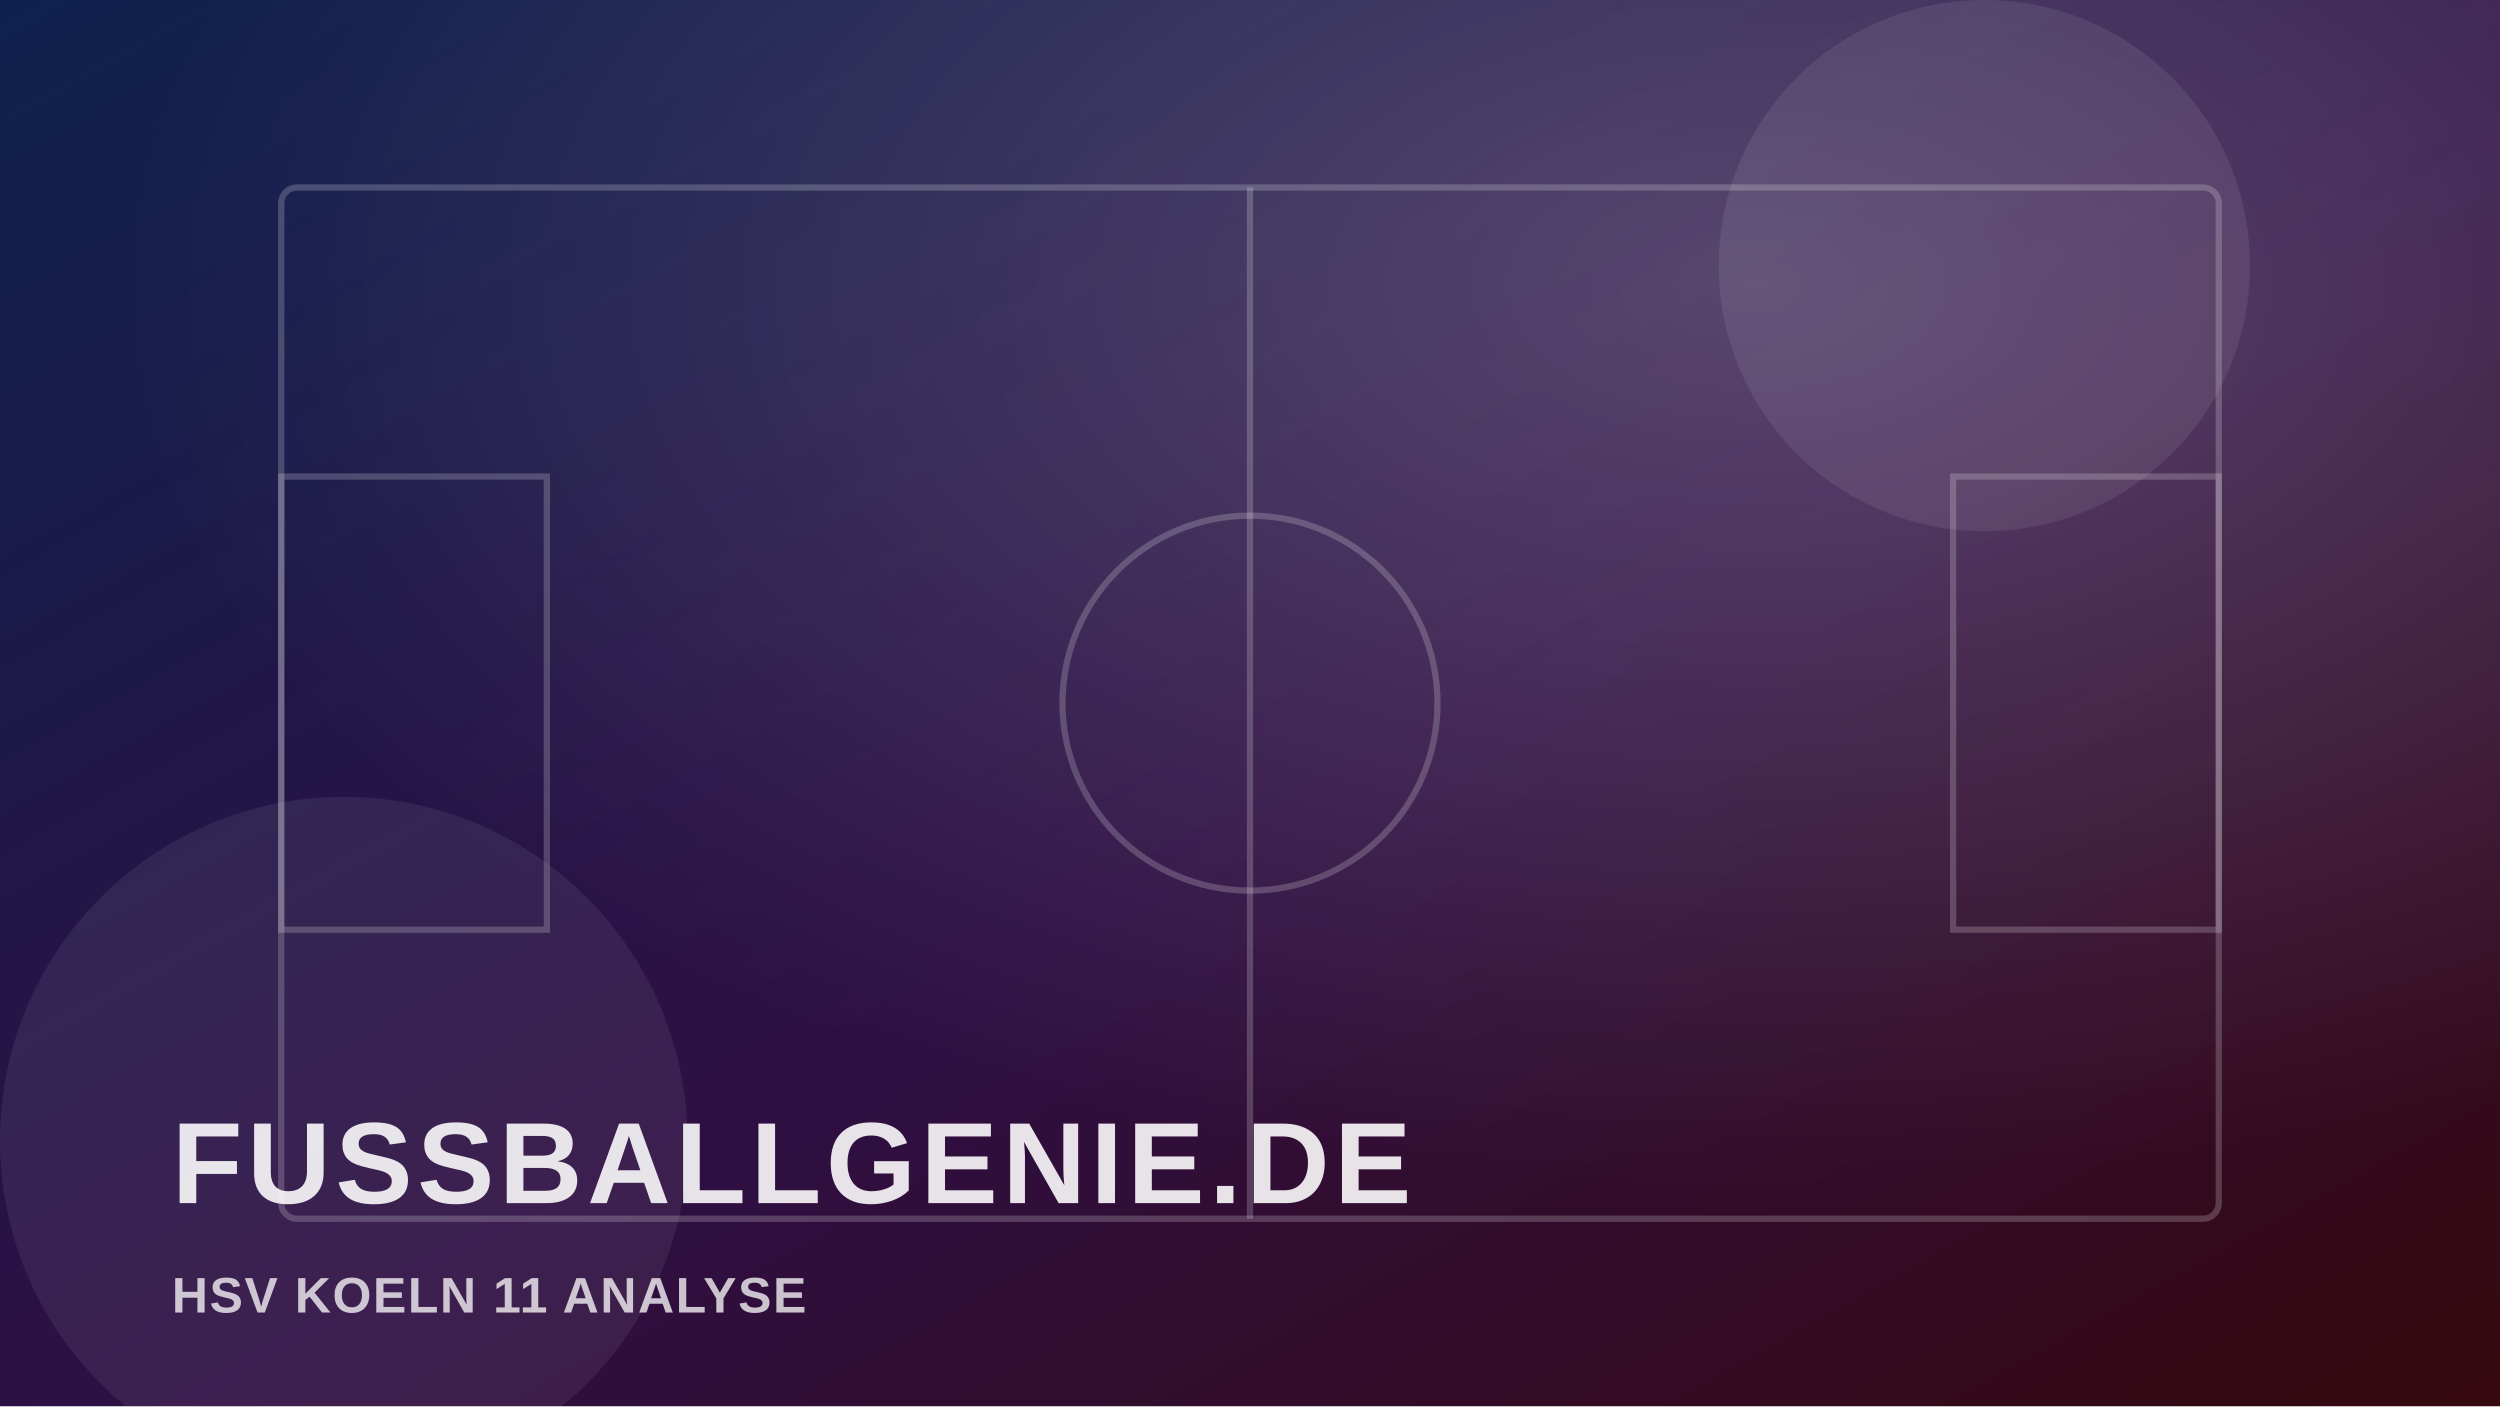
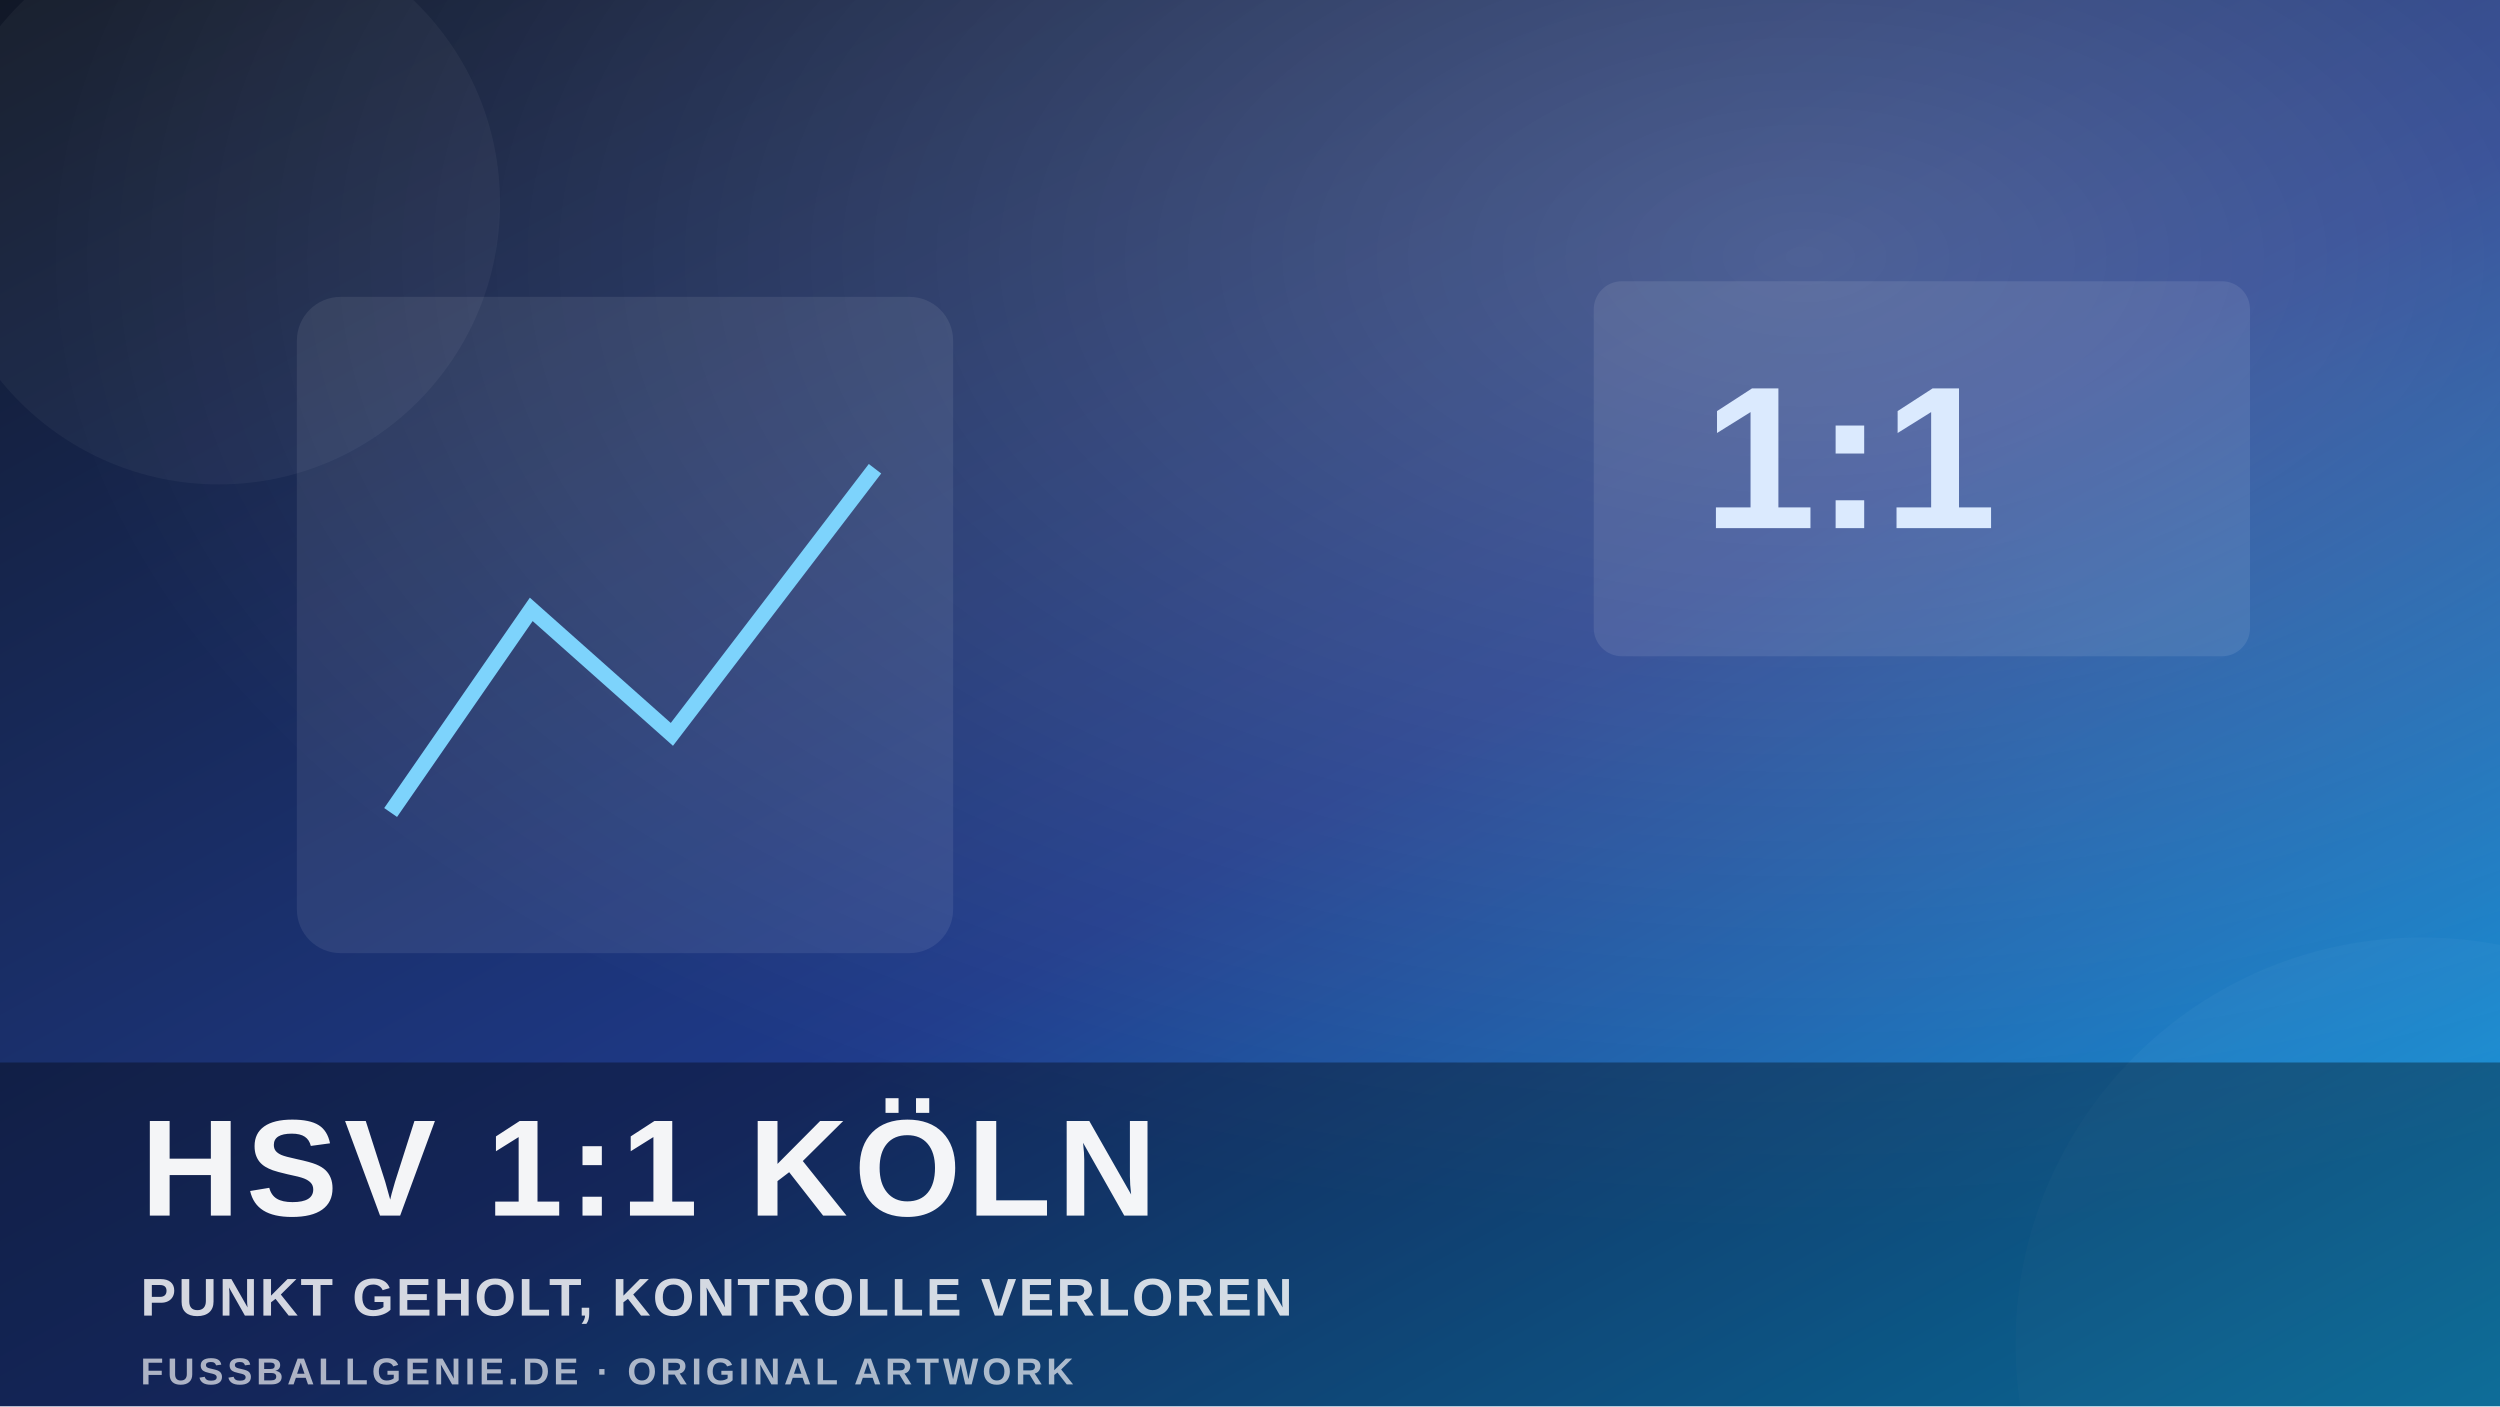
- <svg xmlns="http://www.w3.org/2000/svg" width="1600" height="900" viewBox="0 0 1600 900" role="img" aria-label="HSV KOELN 11 ANALYSE">
+ <svg xmlns="http://www.w3.org/2000/svg" width="1600" height="900" viewBox="0 0 1600 900" role="img" aria-label="HSV 1:1 KÖLN">
  <defs>
-     <linearGradient id="g" x1="0" y1="0" x2="1" y2="1">
-       <stop offset="0%" stop-color="hsl(222,70%,18%)" />
-       <stop offset="55%" stop-color="hsl(277,64%,16%)" />
-       <stop offset="100%" stop-color="hsl(352,72%,12%)" />
+     <linearGradient id="bg" x1="0" y1="0" x2="1" y2="1">
+       <stop offset="0%" stop-color="#111827" />
+       <stop offset="55%" stop-color="#1e3a8a" />
+       <stop offset="100%" stop-color="#0ea5e9" />
    </linearGradient>
-     <radialGradient id="r" cx="70%" cy="20%" r="65%">
+     <radialGradient id="glow" cx="72%" cy="18%" r="70%">
      <stop offset="0%" stop-color="rgba(255,255,255,.22)" />
      <stop offset="100%" stop-color="rgba(255,255,255,0)" />
    </radialGradient>
  </defs>
-   <rect width="1600" height="900" fill="url(#g)" />
-   <rect width="1600" height="900" fill="url(#r)" />
-   <circle cx="1270" cy="170" r="170" fill="rgba(255,255,255,.08)" />
-   <circle cx="220" cy="730" r="220" fill="rgba(255,255,255,.07)" />
-   <g stroke="rgba(255,255,255,.2)" fill="none" stroke-width="4">
-     <rect x="180" y="120" width="1240" height="660" rx="10" />
-     <circle cx="800" cy="450" r="120" />
-     <line x1="800" y1="120" x2="800" y2="780" />
-     <rect x="180" y="305" width="170" height="290" />
-     <rect x="1250" y="305" width="170" height="290" />
+   <rect width="1600" height="900" fill="url(#bg)" />
+   <rect width="1600" height="900" fill="url(#glow)" />
+   <g opacity=".35">
+     <circle cx="140" cy="130" r="180" fill="rgba(255,255,255,.12)" />
+     <circle cx="1550" cy="860" r="260" fill="rgba(255,255,255,.08)" />
  </g>
-   <text x="110" y="770" fill="rgba(255,255,255,.88)" font-family="Barlow Condensed, Arial, sans-serif" font-size="74" font-weight="800" letter-spacing="3">FUSSBALLGENIE.DE</text>
-   <text x="110" y="840" fill="rgba(255,255,255,.75)" font-family="Barlow, Arial, sans-serif" font-size="32" font-weight="600" letter-spacing="1">HSV KOELN 11 ANALYSE</text>
+   <g>
+     <rect x="1020" y="180" width="420" height="240" rx="18" fill="rgba(255,255,255,.09)" />
+     <text x="1090" y="338" fill="#dbeafe" font-family="Barlow Condensed, Arial" font-size="130" font-weight="900">1:1</text>
+     <rect x="190" y="190" width="420" height="420" rx="28" fill="rgba(255,255,255,.08)" />
+     <path d="M250 520 L340 390 L430 470 L560 300" stroke="#7dd3fc" stroke-width="10" fill="none" />
+   </g>
+   <rect x="0" y="680" width="1600" height="220" fill="rgba(0,0,0,.35)" />
+   <text x="90" y="778" fill="rgba(255,255,255,.95)" font-family="Barlow Condensed, Arial, sans-serif" font-size="88" font-weight="900" letter-spacing="4">HSV 1:1 KÖLN</text>
+   <text x="90" y="842" fill="rgba(255,255,255,.82)" font-family="Barlow, Arial, sans-serif" font-size="34" font-weight="700" letter-spacing="1.5">PUNKT GEHOLT, KONTROLLE VERLOREN</text>
+   <text x="90" y="886" fill="rgba(255,255,255,.65)" font-family="Barlow Condensed, Arial, sans-serif" font-size="24" font-weight="700" letter-spacing="2.5">FUSSBALLGENIE.DE · ORIGINAL ARTWORK</text>
</svg>
